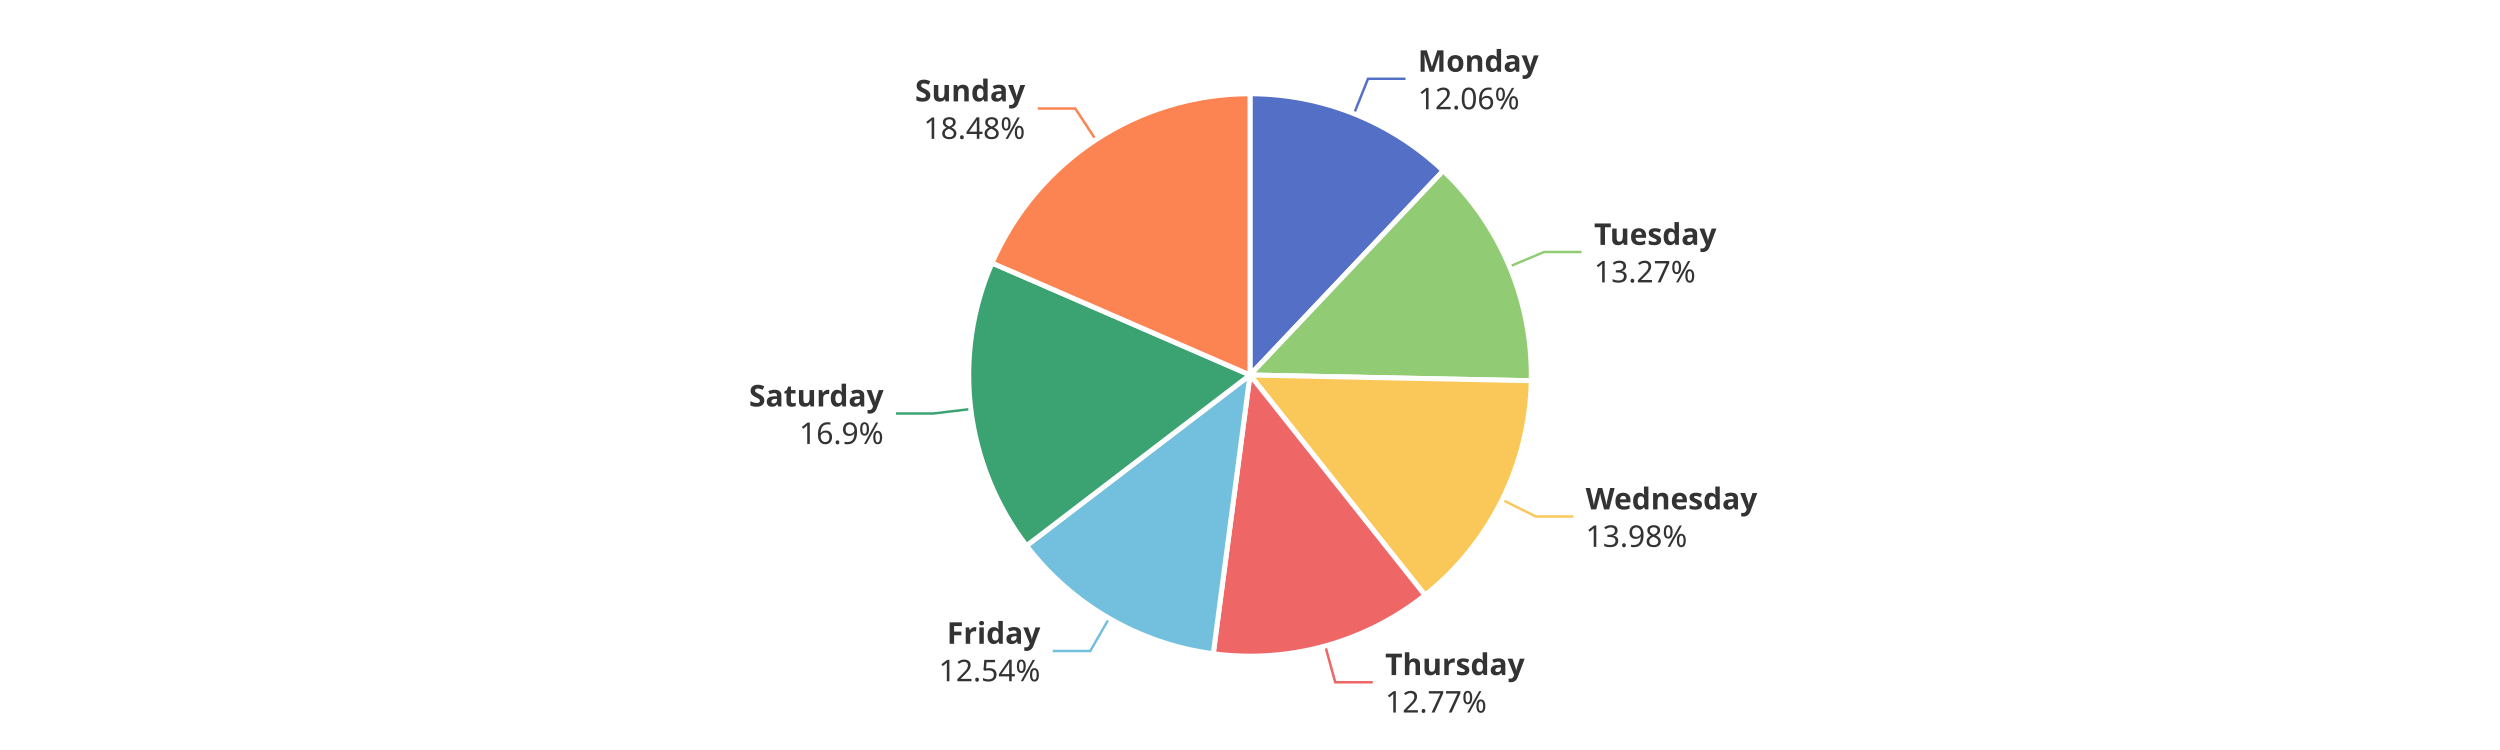
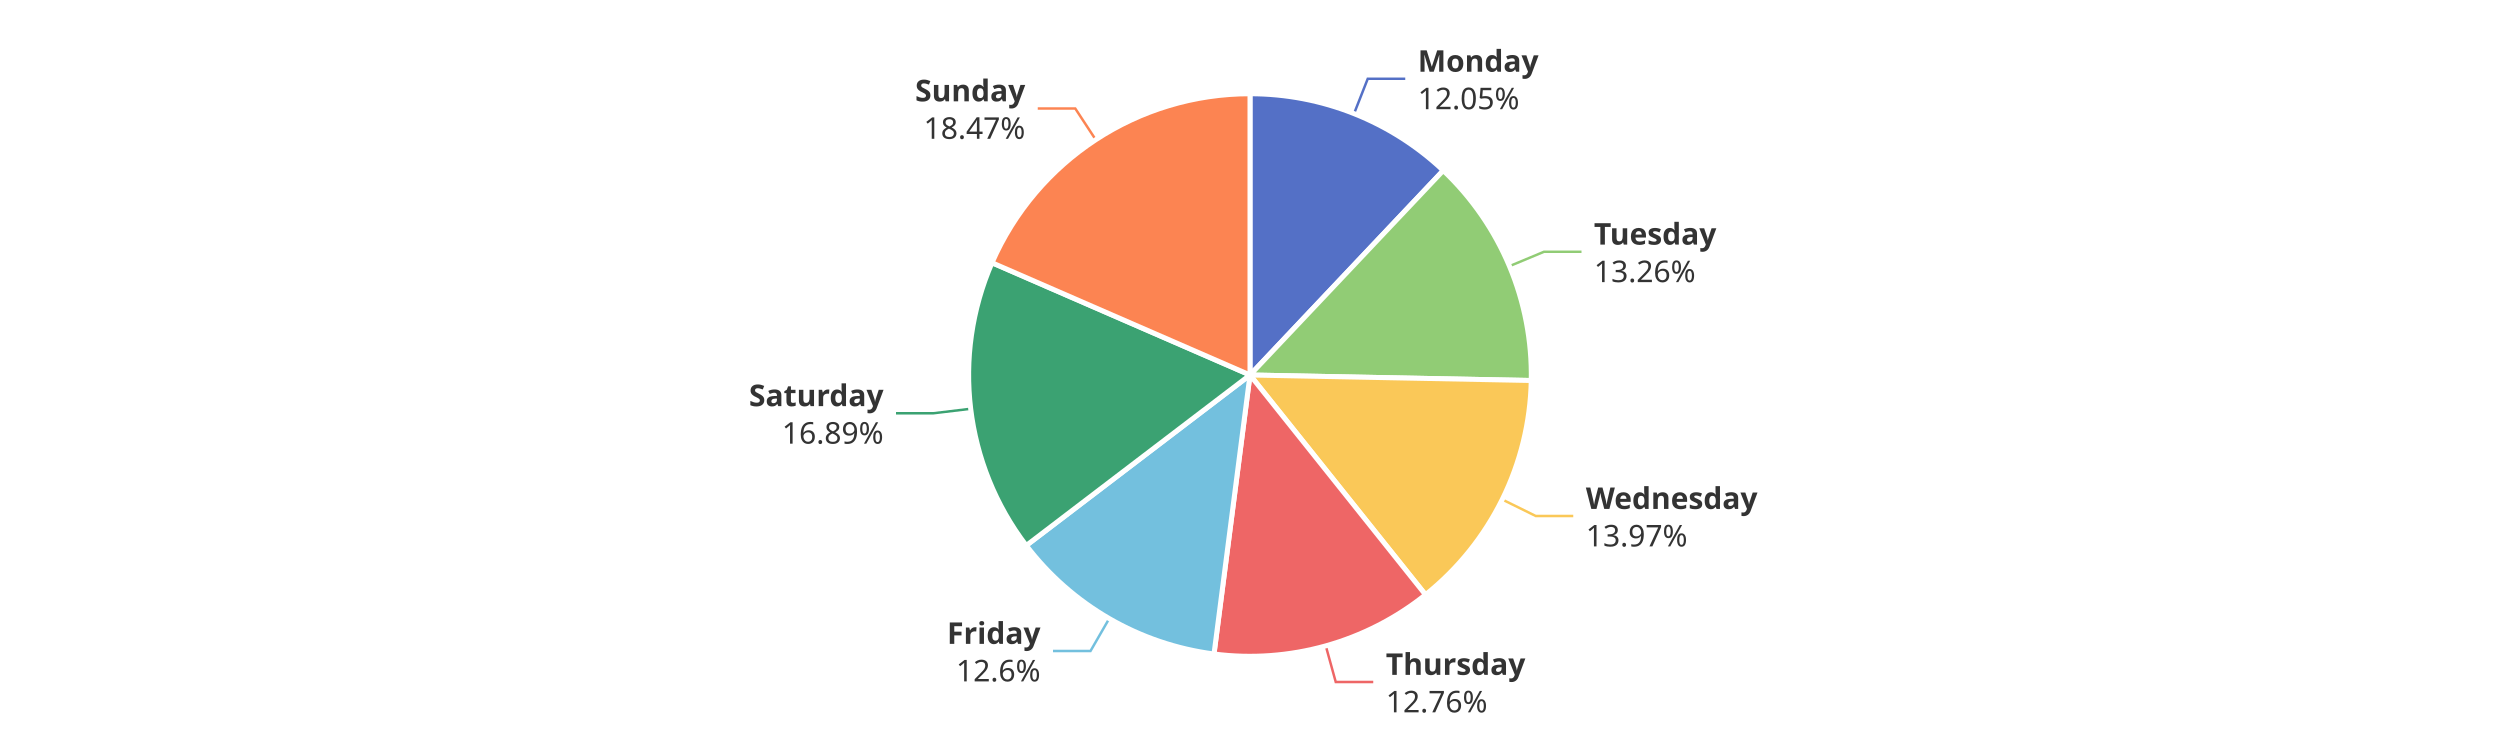
<svg xmlns="http://www.w3.org/2000/svg" width="1000" height="300" version="1.1" baseProfile="full" viewBox="0 0 1000 300">
  <rect width="1000" height="300" x="0" y="0" id="0" fill="#ffffff" />
-   <polyline points="541.6 45.5 547.2 31.5 562.2 31.5" fill="none" stroke="#5470c6" />
-   <polyline points="603.8 106.6 617.6 100.8 632.6 100.8" fill="none" stroke="#91cc75" />
-   <polyline points="600.8 199.9 614.3 206.6 629.3 206.6" fill="none" stroke="#fac858" />
-   <polyline points="530.1 258.4 534.1 272.9 549.1 272.9" fill="none" stroke="#ee6666" />
-   <polyline points="443.6 247.4 436.1 260.4 421.1 260.4" fill="none" stroke="#73c0de" />
-   <polyline points="388.3 163.6 373.4 165.4 358.4 165.4" fill="none" stroke="#3ba272" />
+   <polyline points="541.6 45.5 547.1 31.5 562.1 31.5" fill="none" stroke="#5470c6" />
+   <polyline points="603.7 106.5 617.6 100.7 632.6 100.7" fill="none" stroke="#91cc75" />
+   <polyline points="600.9 199.8 614.3 206.4 629.3 206.4" fill="none" stroke="#fac858" />
+   <polyline points="530.3 258.3 534.3 272.8 549.3 272.8" fill="none" stroke="#ee6666" />
+   <polyline points="443.7 247.4 436.2 260.4 421.2 260.4" fill="none" stroke="#73c0de" />
+   <polyline points="388.3 163.5 373.4 165.3 358.4 165.3" fill="none" stroke="#3ba272" />
  <polyline points="438.3 55.9 430.1 43.4 415.1 43.4" fill="none" stroke="#fc8452" />
-   <path d="M500 37.5A112.5 112.5 0 0 1 577.3 68.3L500 150Z" fill="#5470c6" stroke="#fff" stroke-width="2" stroke-linejoin="round" />
-   <path d="M577.3 68.3A112.5 112.5 0 0 1 612.5 152.3L500 150Z" fill="#91cc75" stroke="#fff" stroke-width="2" stroke-linejoin="round" />
-   <path d="M612.5 152.3A112.5 112.5 0 0 1 570 238.1L500 150Z" fill="#fac858" stroke="#fff" stroke-width="2" stroke-linejoin="round" />
-   <path d="M570 238.1A112.5 112.5 0 0 1 485.3 261.5L500 150Z" fill="#ee6666" stroke="#fff" stroke-width="2" stroke-linejoin="round" />
-   <path d="M485.3 261.5A112.5 112.5 0 0 1 410.6 218.3L500 150Z" fill="#73c0de" stroke="#fff" stroke-width="2" stroke-linejoin="round" />
-   <path d="M410.6 218.3A112.5 112.5 0 0 1 396.8 105.2L500 150Z" fill="#3ba272" stroke="#fff" stroke-width="2" stroke-linejoin="round" />
-   <path d="M396.8 105.2A112.5 112.5 0 0 1 500 37.5L500 150Z" fill="#fc8452" stroke="#fff" stroke-width="2" stroke-linejoin="round" />
-   <path d="M0 -15l42.8 0l0 30l-42.8 0Z" transform="translate(567.1593 31.5422)" fill="none" />
-   <text dominant-baseline="central" text-anchor="start" style="font-size:12px;font-family:sans-serif;font-weight:bold;" y="-7.5" transform="translate(567.1593 31.5422)" fill="#333" stroke="rgb(255,255,255)" stroke-width="2" paint-order="stroke" stroke-miterlimit="2">Monday</text>
-   <text dominant-baseline="central" text-anchor="start" style="font-size:12px;font-family:sans-serif;" y="7.5" transform="translate(567.1593 31.5422)" fill="#333" stroke="rgb(255,255,255)" stroke-width="2" paint-order="stroke" stroke-miterlimit="2">12.06%</text>
-   <path d="M0 -15l46.2 0l0 30l-46.2 0Z" transform="translate(637.6253 100.8011)" fill="none" />
-   <text dominant-baseline="central" text-anchor="start" style="font-size:12px;font-family:sans-serif;font-weight:bold;" y="-7.5" transform="translate(637.6253 100.8011)" fill="#333" stroke="rgb(255,255,255)" stroke-width="2" paint-order="stroke" stroke-miterlimit="2">Tuesday</text>
-   <text dominant-baseline="central" text-anchor="start" style="font-size:12px;font-family:sans-serif;" y="7.5" transform="translate(637.6253 100.8011)" fill="#333" stroke="rgb(255,255,255)" stroke-width="2" paint-order="stroke" stroke-miterlimit="2">13.27%</text>
-   <path d="M0 -15l63.6 0l0 30l-63.6 0Z" transform="translate(634.2507 206.5953)" fill="none" />
-   <text dominant-baseline="central" text-anchor="start" style="font-size:12px;font-family:sans-serif;font-weight:bold;" y="-7.5" transform="translate(634.2507 206.5953)" fill="#333" stroke="rgb(255,255,255)" stroke-width="2" paint-order="stroke" stroke-miterlimit="2">Wednesday</text>
-   <text dominant-baseline="central" text-anchor="start" style="font-size:12px;font-family:sans-serif;" y="7.5" transform="translate(634.2507 206.5953)" fill="#333" stroke="rgb(255,255,255)" stroke-width="2" paint-order="stroke" stroke-miterlimit="2">13.98%</text>
-   <path d="M0 -15l50.2 0l0 30l-50.2 0Z" transform="translate(554.0686 272.8641)" fill="none" />
-   <text dominant-baseline="central" text-anchor="start" style="font-size:12px;font-family:sans-serif;font-weight:bold;" y="-7.5" transform="translate(554.0686 272.8641)" fill="#333" stroke="rgb(255,255,255)" stroke-width="2" paint-order="stroke" stroke-miterlimit="2">Thursday</text>
-   <text dominant-baseline="central" text-anchor="start" style="font-size:12px;font-family:sans-serif;" y="7.5" transform="translate(554.0686 272.8641)" fill="#333" stroke="rgb(255,255,255)" stroke-width="2" paint-order="stroke" stroke-miterlimit="2">12.77%</text>
-   <path d="M-40.9 -15l40.9 0l0 30l-40.9 0Z" transform="translate(416.1344 260.3514)" fill="none" />
-   <text dominant-baseline="central" text-anchor="end" style="font-size:12px;font-family:sans-serif;font-weight:bold;" y="-7.5" transform="translate(416.1344 260.3514)" fill="#333" stroke="rgb(255,255,255)" stroke-width="2" paint-order="stroke" stroke-miterlimit="2">Friday</text>
-   <text dominant-baseline="central" text-anchor="end" style="font-size:12px;font-family:sans-serif;" y="7.5" transform="translate(416.1344 260.3514)" fill="#333" stroke="rgb(255,255,255)" stroke-width="2" paint-order="stroke" stroke-miterlimit="2">12.54%</text>
-   <path d="M-48.2 -15l48.2 0l0 30l-48.2 0Z" transform="translate(353.4363 165.4235)" fill="none" />
-   <text dominant-baseline="central" text-anchor="end" style="font-size:12px;font-family:sans-serif;font-weight:bold;" y="-7.5" transform="translate(353.4363 165.4235)" fill="#333" stroke="rgb(255,255,255)" stroke-width="2" paint-order="stroke" stroke-miterlimit="2">Saturday</text>
-   <text dominant-baseline="central" text-anchor="end" style="font-size:12px;font-family:sans-serif;" y="7.5" transform="translate(353.4363 165.4235)" fill="#333" stroke="rgb(255,255,255)" stroke-width="2" paint-order="stroke" stroke-miterlimit="2">16.9%</text>
-   <path d="M-40.9 -15l40.9 0l0 30l-40.9 0Z" transform="translate(410.0666 43.3906)" fill="none" />
-   <text dominant-baseline="central" text-anchor="end" style="font-size:12px;font-family:sans-serif;font-weight:bold;" y="-7.5" transform="translate(410.0666 43.3906)" fill="#333" stroke="rgb(255,255,255)" stroke-width="2" paint-order="stroke" stroke-miterlimit="2">Sunday</text>
-   <text dominant-baseline="central" text-anchor="end" style="font-size:12px;font-family:sans-serif;" y="7.5" transform="translate(410.0666 43.3906)" fill="#333" stroke="rgb(255,255,255)" stroke-width="2" paint-order="stroke" stroke-miterlimit="2">18.48%</text>
+   <path d="M500 37.5A112.5 112.5 0 0 1 577.3 68.2L500 150Z" fill="#5470c6" stroke="#fff" stroke-width="2" stroke-linejoin="round" />
+   <path d="M577.3 68.2A112.5 112.5 0 0 1 612.5 152.2L500 150Z" fill="#91cc75" stroke="#fff" stroke-width="2" stroke-linejoin="round" />
+   <path d="M612.5 152.2A112.5 112.5 0 0 1 570.2 237.9L500 150Z" fill="#fac858" stroke="#fff" stroke-width="2" stroke-linejoin="round" />
+   <path d="M570.2 237.9A112.5 112.5 0 0 1 485.6 261.6L500 150Z" fill="#ee6666" stroke="#fff" stroke-width="2" stroke-linejoin="round" />
+   <path d="M485.6 261.6A112.5 112.5 0 0 1 410.5 218.2L500 150Z" fill="#73c0de" stroke="#fff" stroke-width="2" stroke-linejoin="round" />
+   <path d="M410.5 218.2A112.5 112.5 0 0 1 396.8 105.1L500 150Z" fill="#3ba272" stroke="#fff" stroke-width="2" stroke-linejoin="round" />
+   <path d="M396.8 105.1A112.5 112.5 0 0 1 500 37.5L500 150Z" fill="#fc8452" stroke="#fff" stroke-width="2" stroke-linejoin="round" />
+   <path d="M0 -15l42.8 0l0 30l-42.8 0Z" transform="translate(567.122 31.5274)" fill="none" />
+   <text dominant-baseline="central" text-anchor="start" style="font-size:12px;font-family:sans-serif;font-weight:bold;" y="-7.5" transform="translate(567.122 31.5274)" fill="#333" stroke="rgb(255,255,255)" stroke-width="2" paint-order="stroke" stroke-miterlimit="2">Monday</text>
+   <text dominant-baseline="central" text-anchor="start" style="font-size:12px;font-family:sans-serif;" y="7.5" transform="translate(567.122 31.5274)" fill="#333" stroke="rgb(255,255,255)" stroke-width="2" paint-order="stroke" stroke-miterlimit="2">12.05%</text>
+   <path d="M0 -15l46.2 0l0 30l-46.2 0Z" transform="translate(637.5789 100.6902)" fill="none" />
+   <text dominant-baseline="central" text-anchor="start" style="font-size:12px;font-family:sans-serif;font-weight:bold;" y="-7.5" transform="translate(637.5789 100.6902)" fill="#333" stroke="rgb(255,255,255)" stroke-width="2" paint-order="stroke" stroke-miterlimit="2">Tuesday</text>
+   <text dominant-baseline="central" text-anchor="start" style="font-size:12px;font-family:sans-serif;" y="7.5" transform="translate(637.5789 100.6902)" fill="#333" stroke="rgb(255,255,255)" stroke-width="2" paint-order="stroke" stroke-miterlimit="2">13.26%</text>
+   <path d="M0 -15l63.6 0l0 30l-63.6 0Z" transform="translate(634.3395 206.4158)" fill="none" />
+   <text dominant-baseline="central" text-anchor="start" style="font-size:12px;font-family:sans-serif;font-weight:bold;" y="-7.5" transform="translate(634.3395 206.4158)" fill="#333" stroke="rgb(255,255,255)" stroke-width="2" paint-order="stroke" stroke-miterlimit="2">Wednesday</text>
+   <text dominant-baseline="central" text-anchor="start" style="font-size:12px;font-family:sans-serif;" y="7.5" transform="translate(634.3395 206.4158)" fill="#333" stroke="rgb(255,255,255)" stroke-width="2" paint-order="stroke" stroke-miterlimit="2">13.97%</text>
+   <path d="M0 -15l50.2 0l0 30l-50.2 0Z" transform="translate(554.3387 272.7889)" fill="none" />
+   <text dominant-baseline="central" text-anchor="start" style="font-size:12px;font-family:sans-serif;font-weight:bold;" y="-7.5" transform="translate(554.3387 272.7889)" fill="#333" stroke="rgb(255,255,255)" stroke-width="2" paint-order="stroke" stroke-miterlimit="2">Thursday</text>
+   <text dominant-baseline="central" text-anchor="start" style="font-size:12px;font-family:sans-serif;" y="7.5" transform="translate(554.3387 272.7889)" fill="#333" stroke="rgb(255,255,255)" stroke-width="2" paint-order="stroke" stroke-miterlimit="2">12.76%</text>
+   <path d="M-34.2 -15l34.2 0l0 30l-34.2 0Z" transform="translate(416.2038 260.3915)" fill="none" />
+   <text dominant-baseline="central" text-anchor="end" style="font-size:12px;font-family:sans-serif;font-weight:bold;" y="-7.5" transform="translate(416.2038 260.3915)" fill="#333" stroke="rgb(255,255,255)" stroke-width="2" paint-order="stroke" stroke-miterlimit="2">Friday</text>
+   <text dominant-baseline="central" text-anchor="end" style="font-size:12px;font-family:sans-serif;" y="7.5" transform="translate(416.2038 260.3915)" fill="#333" stroke="rgb(255,255,255)" stroke-width="2" paint-order="stroke" stroke-miterlimit="2">12.6%</text>
+   <path d="M-48.2 -15l48.2 0l0 30l-48.2 0Z" transform="translate(353.4218 165.3042)" fill="none" />
+   <text dominant-baseline="central" text-anchor="end" style="font-size:12px;font-family:sans-serif;font-weight:bold;" y="-7.5" transform="translate(353.4218 165.3042)" fill="#333" stroke="rgb(255,255,255)" stroke-width="2" paint-order="stroke" stroke-miterlimit="2">Saturday</text>
+   <text dominant-baseline="central" text-anchor="end" style="font-size:12px;font-family:sans-serif;" y="7.5" transform="translate(353.4218 165.3042)" fill="#333" stroke="rgb(255,255,255)" stroke-width="2" paint-order="stroke" stroke-miterlimit="2">16.89%</text>
+   <path d="M-40.9 -15l40.9 0l0 30l-40.9 0Z" transform="translate(410.1001 43.3686)" fill="none" />
+   <text dominant-baseline="central" text-anchor="end" style="font-size:12px;font-family:sans-serif;font-weight:bold;" y="-7.5" transform="translate(410.1001 43.3686)" fill="#333" stroke="rgb(255,255,255)" stroke-width="2" paint-order="stroke" stroke-miterlimit="2">Sunday</text>
+   <text dominant-baseline="central" text-anchor="end" style="font-size:12px;font-family:sans-serif;" y="7.5" transform="translate(410.1001 43.3686)" fill="#333" stroke="rgb(255,255,255)" stroke-width="2" paint-order="stroke" stroke-miterlimit="2">18.47%</text>
</svg>
